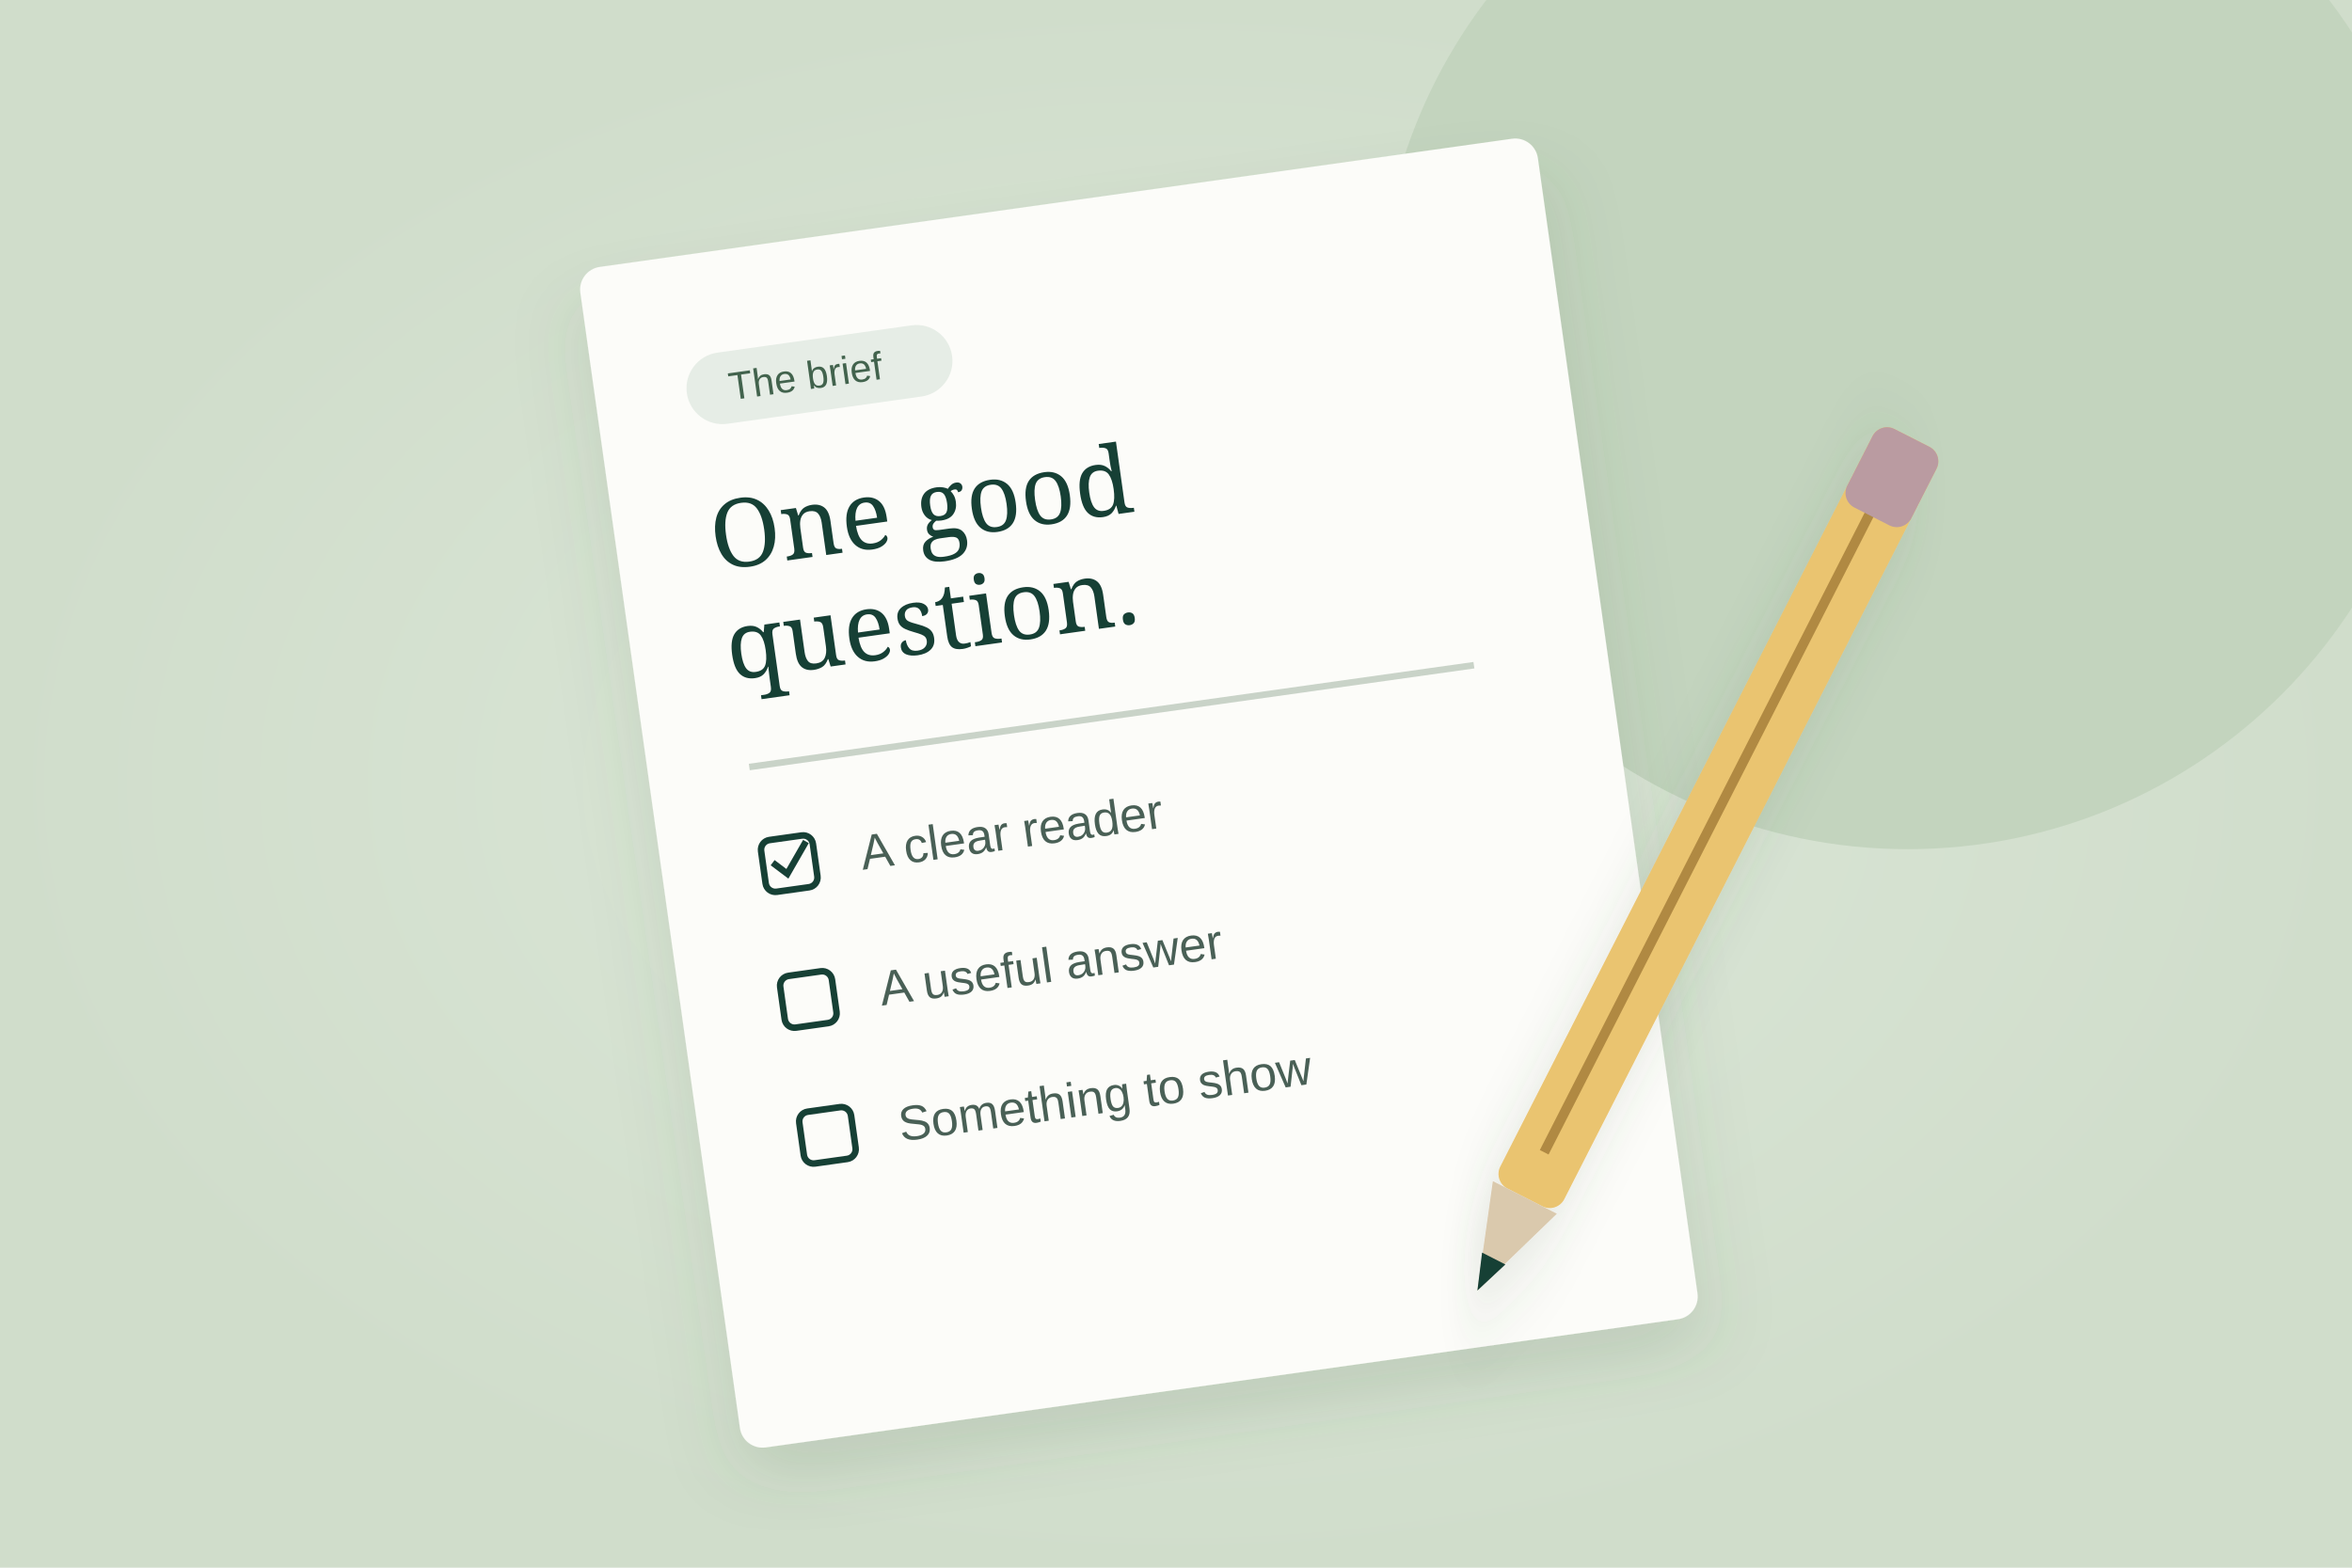
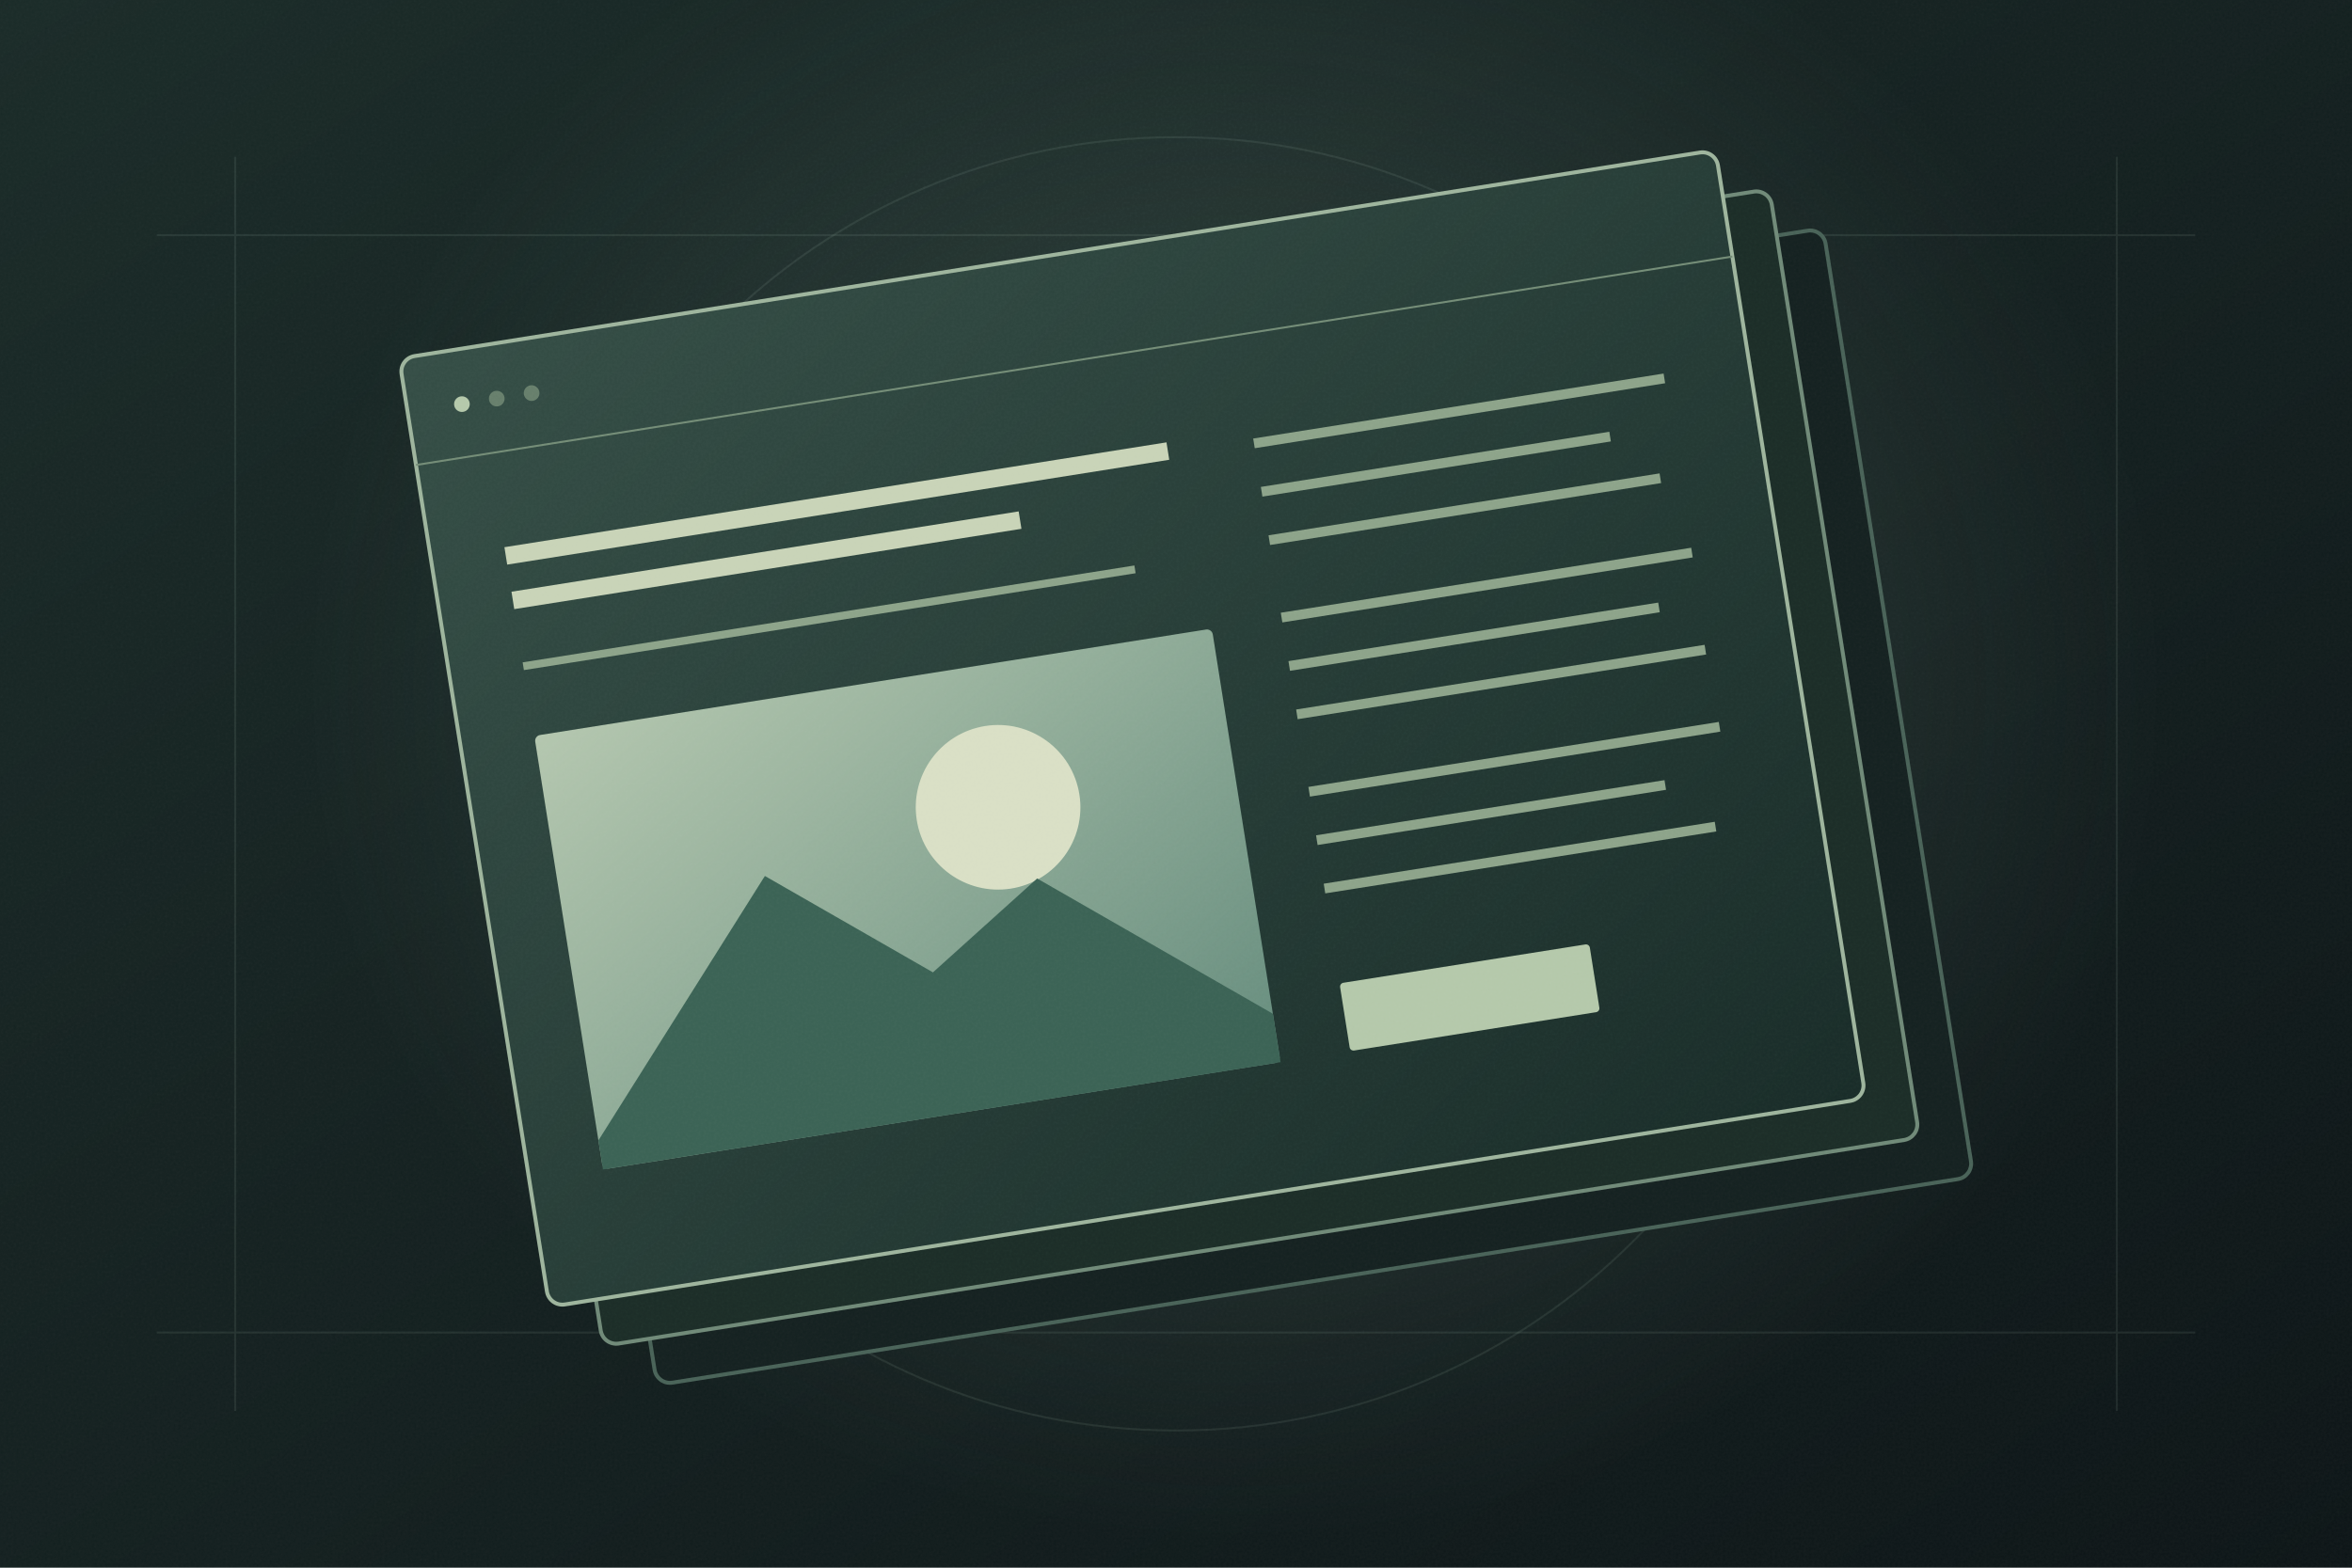
- <svg xmlns="http://www.w3.org/2000/svg" width="720" height="480" viewBox="0 0 720 480">
+ <svg xmlns="http://www.w3.org/2000/svg" width="1200" height="800" viewBox="0 0 1200 800">
  <defs>
-     <radialGradient id="g">
-       <stop stop-color="#DDE8D9" />
-       <stop offset="1" stop-color="#D0DDCB" />
+     <linearGradient id="bg" x2="1" y2="1">
+       <stop stop-color="#192a27" />
+       <stop offset="1" stop-color="#0c1416" />
+     </linearGradient>
+     <radialGradient id="light">
+       <stop stop-color="#8aa997" stop-opacity=".27" />
+       <stop offset="1" stop-color="#8aa997" stop-opacity="0" />
    </radialGradient>
-     <filter id="s">
-       <feDropShadow dx="0" dy="10" stdDeviation="10" flood-color="#42634D" flood-opacity=".14" />
+     <linearGradient id="paper" x2="1" y2="1">
+       <stop stop-color="#344d45" />
+       <stop offset="1" stop-color="#172b27" />
+     </linearGradient>
+     <linearGradient id="image" x2="1" y2="1">
+       <stop stop-color="#b3c6ae" />
+       <stop offset="1" stop-color="#658c7d" />
+     </linearGradient>
+     <filter id="grain">
+       <feTurbulence type="fractalNoise" baseFrequency=".75" numOctaves="3" stitchTiles="stitch" />
+       <feColorMatrix type="saturate" values="0" />
    </filter>
  </defs>
-   <rect width="720" height="480" fill="url(#g)" />
-   <circle cx="584" cy="98" r="162" fill="#C3D4BE" />
-   <g transform="rotate(-8 345 260)" filter="url(#s)">
-     <rect x="203" y="61" width="296" height="365" rx="7" fill="#FCFCF9" />
-     <rect x="231" y="92" width="82" height="22" rx="11" fill="#E6EDE6" />
-     <text x="244" y="107" font-family="Arial,sans-serif" font-size="12" fill="#42634D">The brief</text>
-     <text x="232" y="158" font-size="29" font-family="Georgia,serif" fill="#193F36">One good</text>
-     <text x="232" y="192" font-size="29" font-family="Georgia,serif" fill="#193F36">question.</text>
-     <path d="M234 219h224" stroke="#C9D3C8" stroke-width="2" />
-     <g fill="none" stroke="#193F36" stroke-width="2">
-       <rect x="234" y="242" width="16" height="16" rx="3" />
-       <rect x="234" y="284" width="16" height="16" rx="3" />
-       <rect x="234" y="326" width="16" height="16" rx="3" />
-       <path d="m237 249 4 4 7-9" />
-     </g>
-     <text x="264" y="255" font-family="Arial,sans-serif" font-size="15" fill="#4A6056">A clear reader</text>
-     <text x="264" y="297" font-family="Arial,sans-serif" font-size="15" fill="#4A6056">A useful answer</text>
-     <text x="264" y="339" font-family="Arial,sans-serif" font-size="15" fill="#4A6056">Something to show</text>
+   <rect width="1200" height="800" fill="url(#bg)" />
+   <ellipse cx="630" cy="350" rx="470" ry="440" fill="url(#light)" />
+   <g fill="none" stroke="#a5bba7" stroke-opacity=".12">
+     <path d="M80 120H1120M80 680H1120M120 80V720M1080 80V720" />
+     <circle cx="600" cy="400" r="330" />
  </g>
-   <g transform="rotate(27 509 286)" filter="url(#s)">
-     <rect x="497" y="116" width="22" height="261" rx="5" fill="#EAC470" />
-     <path d="m497 377 11 32 11-32" fill="#DAC9AD" />
-     <path d="m504 398 4 11 4-11" fill="#193F36" />
-     <path d="M507 137v225" stroke="#B08942" stroke-width="3" />
-     <rect x="497" y="116" width="22" height="27" rx="5" fill="#BA9BA1" />
+   <g transform="translate(240 125) rotate(-9 350 260)">
+     <rect x="48" y="48" width="680" height="490" rx="8" fill="#13201f" stroke="#486257" stroke-width="2" />
+     <rect x="24" y="24" width="680" height="490" rx="8" fill="#1a2c26" stroke="#6f8977" stroke-width="2" />
+     <rect width="680" height="490" rx="8" fill="url(#paper)" stroke="#9db49c" stroke-width="2" />
+     <path d="M0 55H680" stroke="#738c76" />
+     <circle cx="28" cy="28" r="4" fill="#b4c8aa" />
+     <circle cx="46" cy="28" r="4" fill="#667e6b" />
+     <circle cx="64" cy="28" r="4" fill="#667e6b" />
+     <path d="M38 108H380M38 131H300" stroke="#c8d3b7" stroke-width="9" />
+     <path d="M38 165H354" stroke="#8ca389" stroke-width="4" />
+     <rect x="38" y="201" width="350" height="224" rx="3" fill="url(#image)" />
+     <circle cx="266" cy="274" r="42" fill="#d9dfc5" />
+     <path d="M38 410L143 290 220 352 280 313 388 400V425H38Z" fill="#3a6254" />
+     <path d="M424 111H636M424 136H604M424 161H626M424 201H636M424 226H615M424 251H635M424 291H636M424 316H604M424 341H626" stroke="#8ca389" stroke-width="5" />
+     <rect x="424" y="390" width="129" height="35" rx="2" fill="#b4c8aa" />
  </g>
+   <rect width="1200" height="800" filter="url(#grain)" opacity=".045" style="mix-blend-mode:screen" />
</svg>
